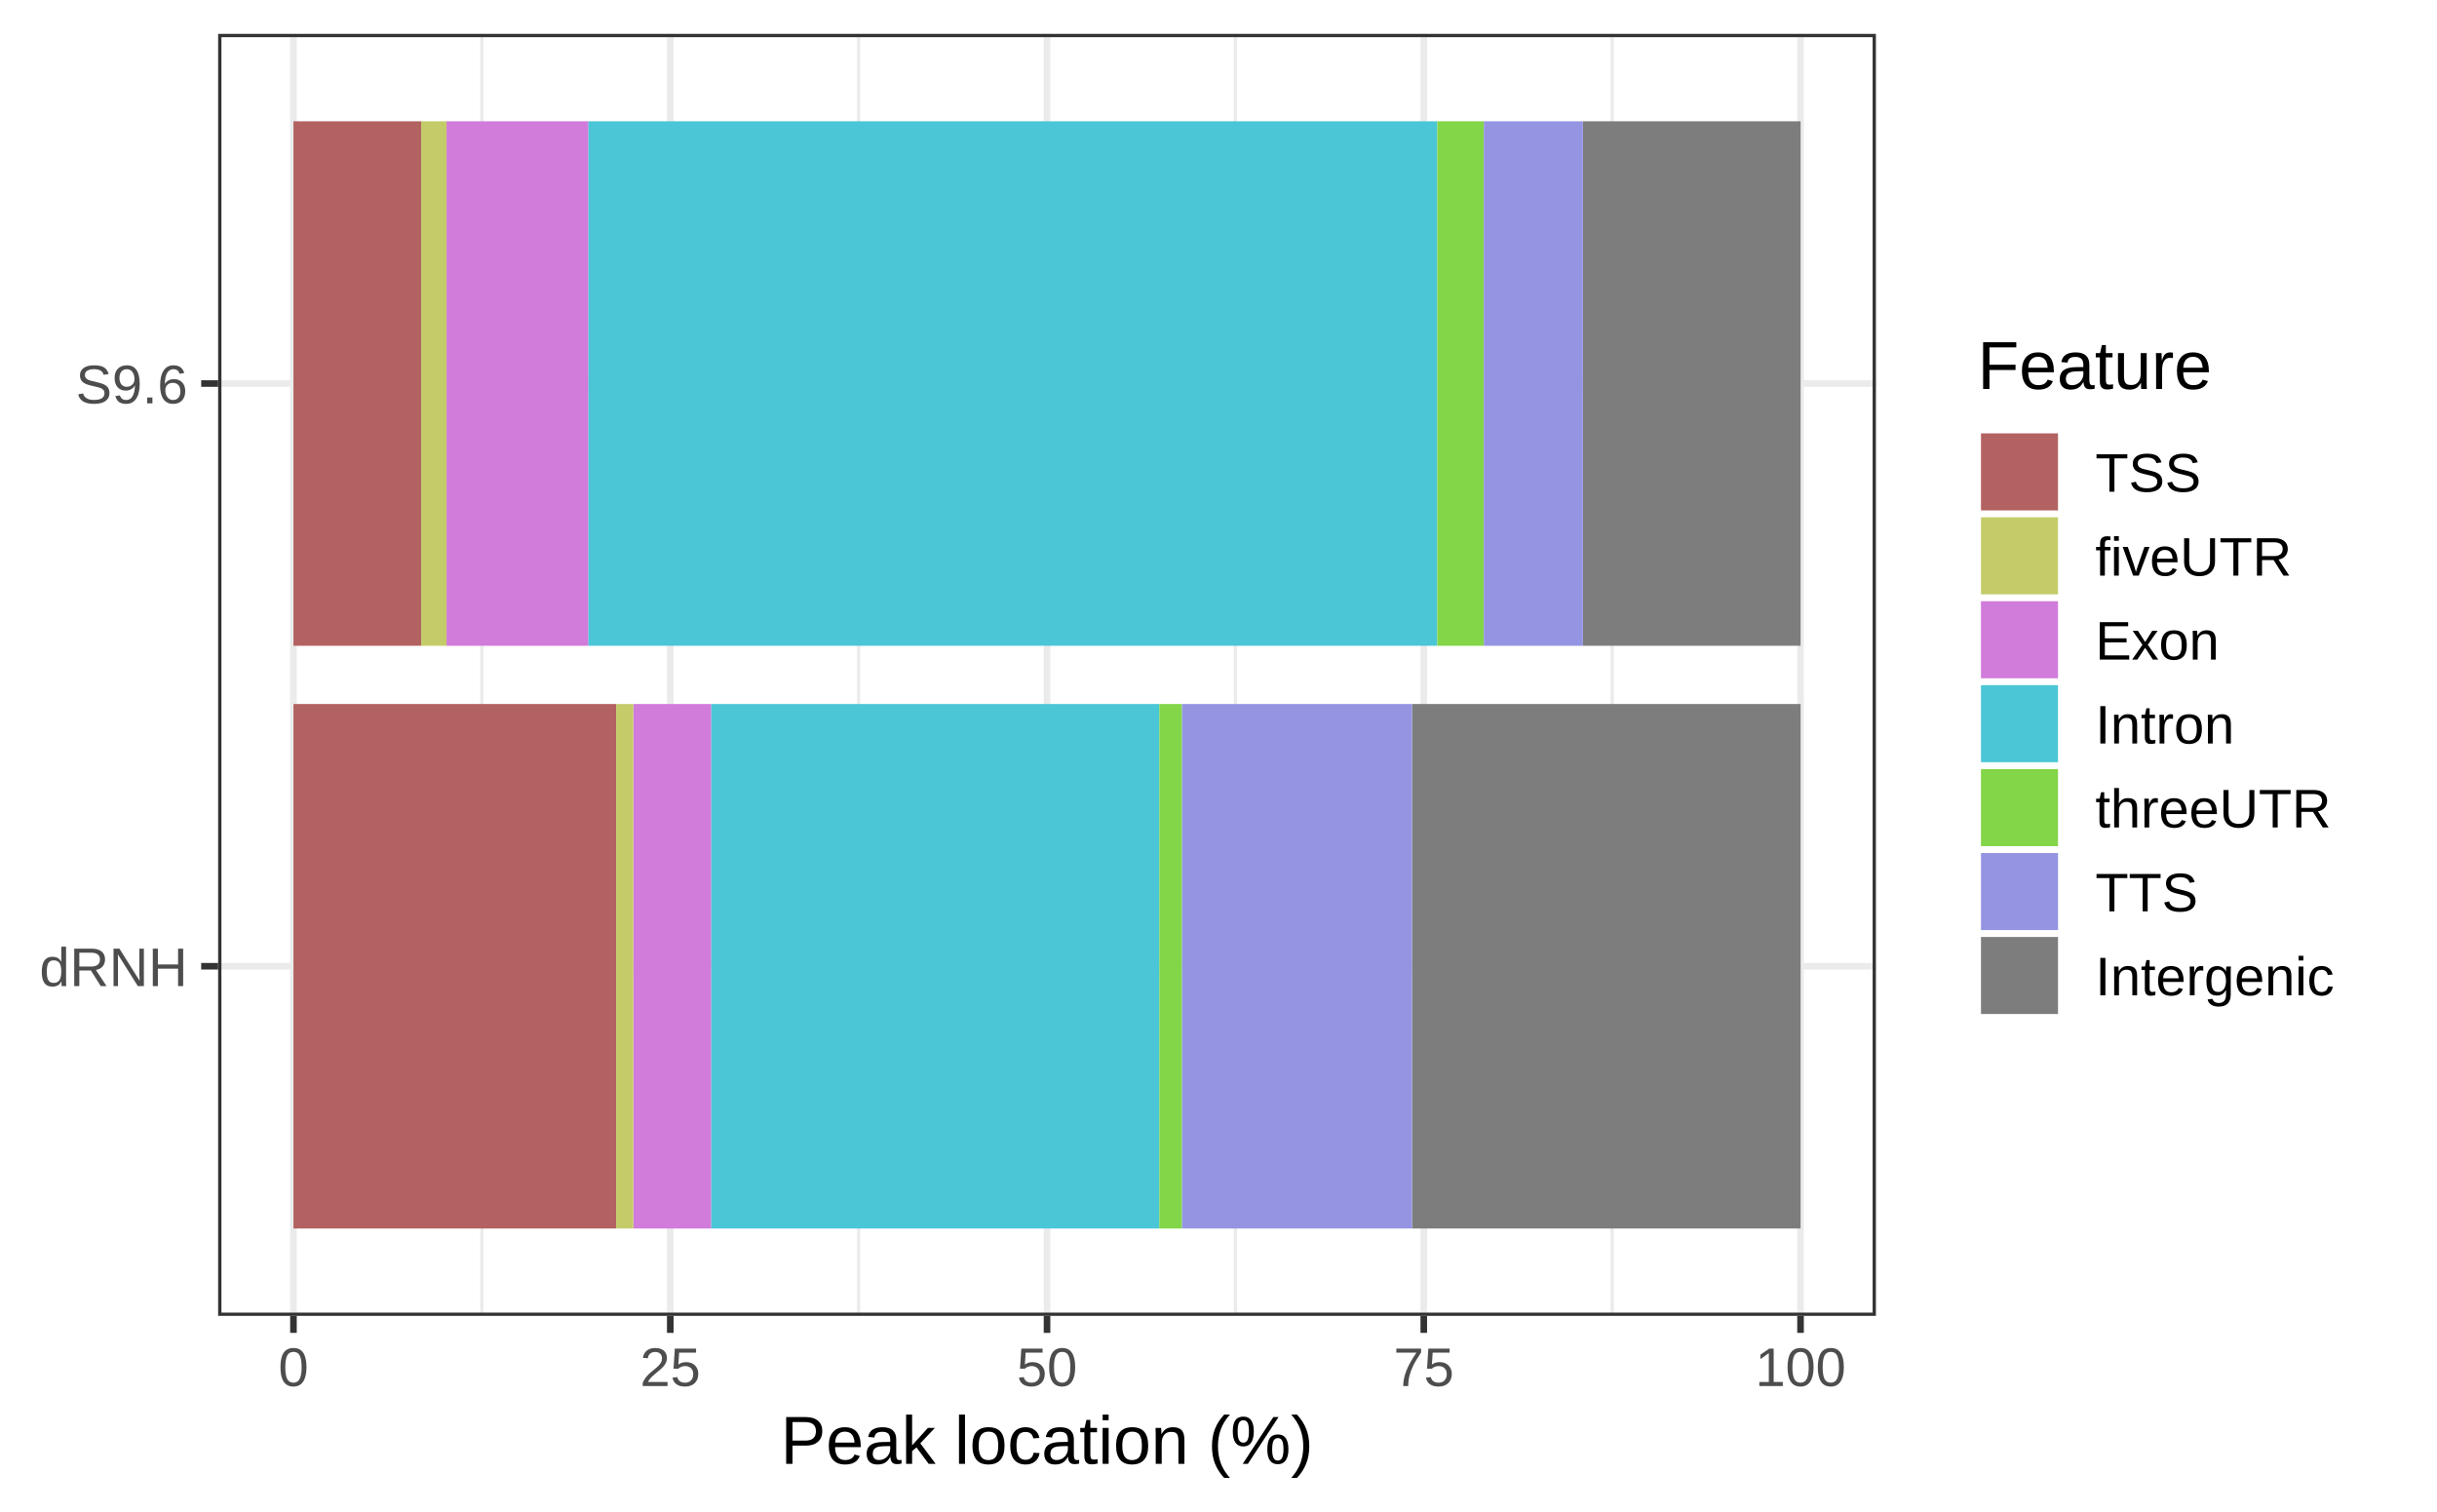
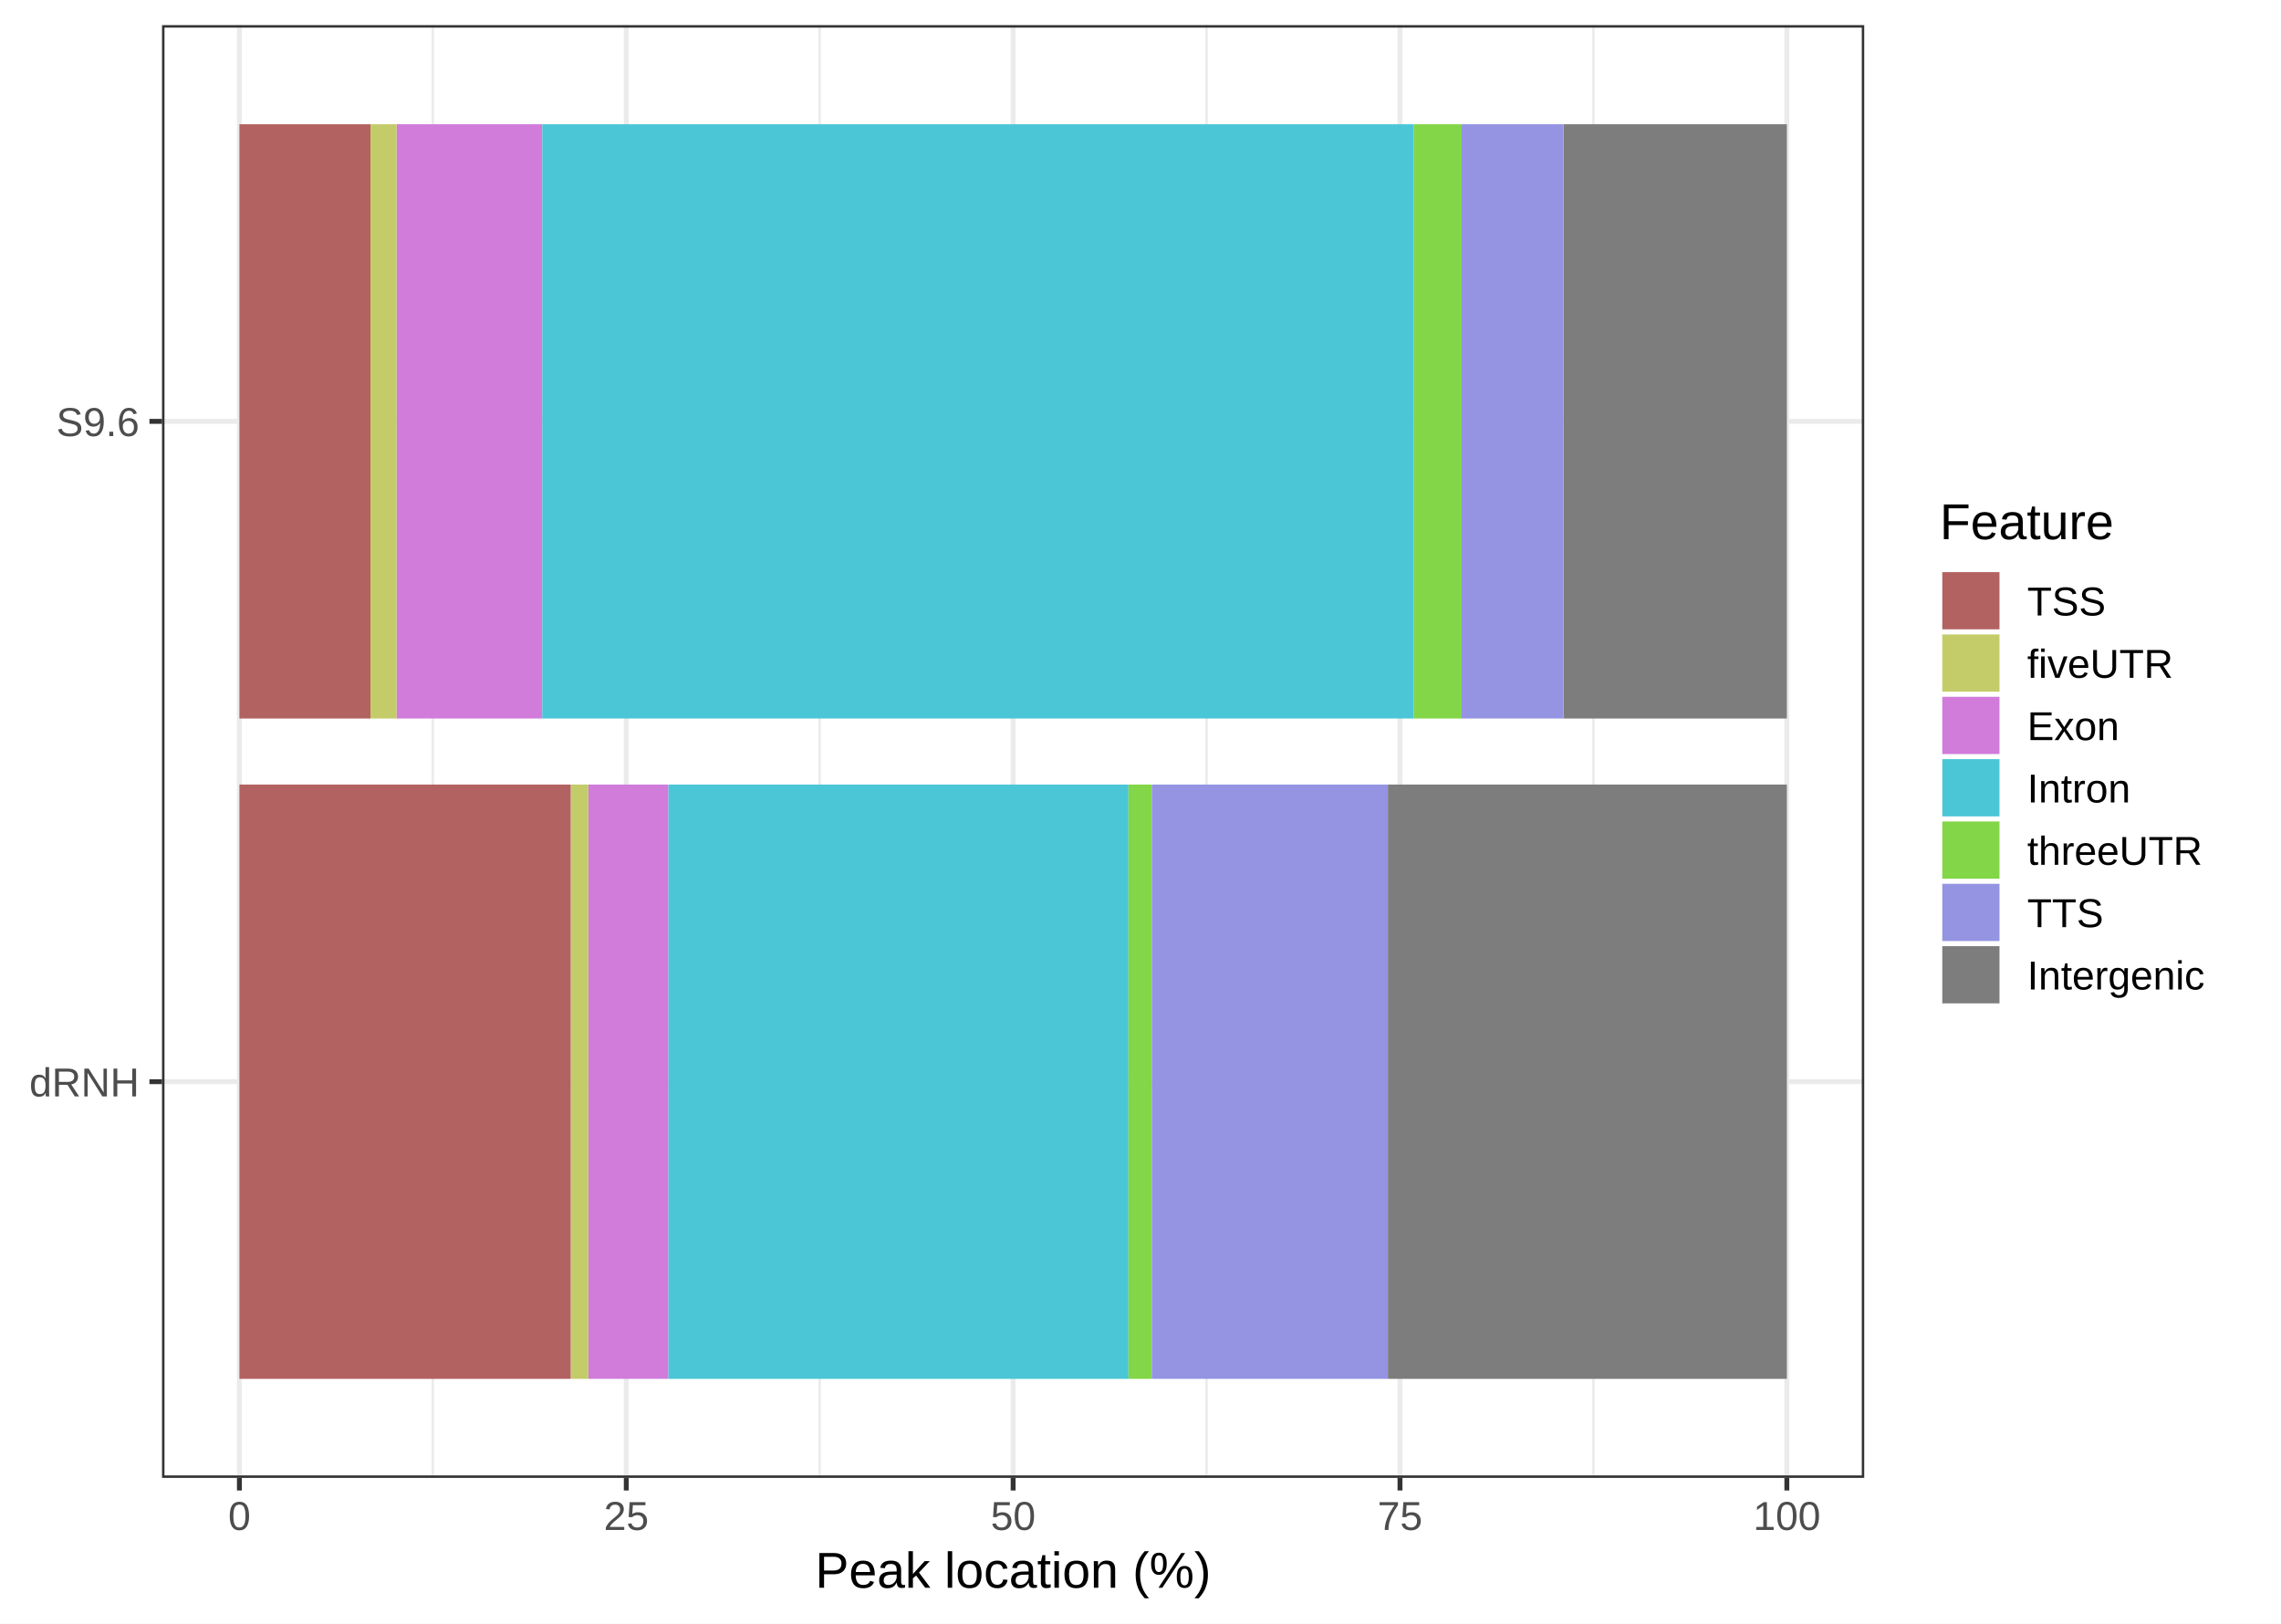
- <svg xmlns="http://www.w3.org/2000/svg" class="svglite" width="501.75pt" height="311.25pt" viewBox="0 0 501.75 311.25">
+ <svg xmlns="http://www.w3.org/2000/svg" class="svglite" width="632.25pt" height="450.00pt" viewBox="0 0 632.25 450.00">
  <defs>
    <style type="text/css">
    .svglite line, .svglite polyline, .svglite polygon, .svglite path, .svglite rect, .svglite circle {
      fill: none;
      stroke: #000000;
      stroke-linecap: round;
      stroke-linejoin: round;
      stroke-miterlimit: 10.00;
    }
  </style>
  </defs>
  <rect width="100%" height="100%" style="stroke: none; fill: #FFFFFF;" />
  <defs>
-     <clipPath id="cpMC4wMHw1MDEuNzV8MC4wMHwzMTEuMjU=">
-       <rect x="0.00" y="0.00" width="501.75" height="311.25" />
+     <clipPath id="cpMC4wMHw2MzIuMjV8MC4wMHw0NTAuMDA=">
+       <rect x="0.00" y="0.00" width="632.25" height="450.00" />
    </clipPath>
  </defs>
-   <g clip-path="url(#cpMC4wMHw1MDEuNzV8MC4wMHwzMTEuMjU=)">
-     <rect x="0" y="0.00" width="501.75" height="311.25" style="stroke-width: 1.36; stroke: #FFFFFF; fill: #FFFFFF;" />
+   <g clip-path="url(#cpMC4wMHw2MzIuMjV8MC4wMHw0NTAuMDA=)">
+     <rect x="0.00" y="0.00" width="632.25" height="450.00" style="stroke-width: 1.36; stroke: #FFFFFF; fill: #FFFFFF;" />
  </g>
  <defs>
-     <clipPath id="cpNDQuOTF8Mzg2LjIzfDYuOTd8MjcwLjky">
-       <rect x="44.91" y="6.97" width="341.32" height="263.94" />
+     <clipPath id="cpNDQuOTF8NTE2LjczfDYuOTd8NDA5LjY3">
+       <rect x="44.91" y="6.97" width="471.82" height="402.69" />
    </clipPath>
  </defs>
-   <g clip-path="url(#cpNDQuOTF8Mzg2LjIzfDYuOTd8MjcwLjky)">
-     <rect x="44.91" y="6.97" width="341.32" height="263.94" style="stroke-width: 1.36; stroke: none; fill: #FFFFFF;" />
-     <polyline points="99.21,270.92 99.21,6.97 " style="stroke-width: 0.68; stroke: #EBEBEB; stroke-linecap: butt;" />
-     <polyline points="176.78,270.92 176.78,6.97 " style="stroke-width: 0.68; stroke: #EBEBEB; stroke-linecap: butt;" />
-     <polyline points="254.36,270.92 254.36,6.97 " style="stroke-width: 0.68; stroke: #EBEBEB; stroke-linecap: butt;" />
-     <polyline points="331.93,270.92 331.93,6.97 " style="stroke-width: 0.68; stroke: #EBEBEB; stroke-linecap: butt;" />
-     <polyline points="44.91,198.93 386.23,198.93 " style="stroke-width: 1.36; stroke: #EBEBEB; stroke-linecap: butt;" />
-     <polyline points="44.91,78.96 386.23,78.96 " style="stroke-width: 1.36; stroke: #EBEBEB; stroke-linecap: butt;" />
-     <polyline points="60.42,270.92 60.42,6.97 " style="stroke-width: 1.36; stroke: #EBEBEB; stroke-linecap: butt;" />
-     <polyline points="138.00,270.92 138.00,6.97 " style="stroke-width: 1.36; stroke: #EBEBEB; stroke-linecap: butt;" />
-     <polyline points="215.57,270.92 215.57,6.97 " style="stroke-width: 1.36; stroke: #EBEBEB; stroke-linecap: butt;" />
-     <polyline points="293.14,270.92 293.14,6.97 " style="stroke-width: 1.36; stroke: #EBEBEB; stroke-linecap: butt;" />
-     <polyline points="370.71,270.92 370.71,6.97 " style="stroke-width: 1.36; stroke: #EBEBEB; stroke-linecap: butt;" />
-     <rect x="130.40" y="144.94" width="16.05" height="107.98" style="stroke-width: 1.07; stroke: none; stroke-linecap: square; stroke-linejoin: miter; fill: #D17BDB;" />
-     <rect x="126.86" y="144.94" width="3.54" height="107.98" style="stroke-width: 1.07; stroke: none; stroke-linecap: square; stroke-linejoin: miter; fill: #C4CC6A;" />
-     <rect x="290.71" y="144.94" width="80.01" height="107.98" style="stroke-width: 1.07; stroke: none; stroke-linecap: square; stroke-linejoin: miter; fill: #7D7D7D;" />
-     <rect x="146.45" y="144.94" width="92.25" height="107.98" style="stroke-width: 1.07; stroke: none; stroke-linecap: square; stroke-linejoin: miter; fill: #4BC6D6;" />
-     <rect x="238.69" y="144.94" width="4.67" height="107.98" style="stroke-width: 1.07; stroke: none; stroke-linecap: square; stroke-linejoin: miter; fill: #83D647;" />
-     <rect x="60.42" y="144.94" width="66.43" height="107.98" style="stroke-width: 1.07; stroke: none; stroke-linecap: square; stroke-linejoin: miter; fill: #B36262;" />
-     <rect x="243.37" y="144.94" width="47.34" height="107.98" style="stroke-width: 1.07; stroke: none; stroke-linecap: square; stroke-linejoin: miter; fill: #9494E3;" />
-     <rect x="91.93" y="24.97" width="29.23" height="107.98" style="stroke-width: 1.07; stroke: none; stroke-linecap: square; stroke-linejoin: miter; fill: #D17BDB;" />
-     <rect x="86.70" y="24.97" width="5.23" height="107.98" style="stroke-width: 1.07; stroke: none; stroke-linecap: square; stroke-linejoin: miter; fill: #C4CC6A;" />
-     <rect x="325.91" y="24.97" width="44.81" height="107.98" style="stroke-width: 1.07; stroke: none; stroke-linecap: square; stroke-linejoin: miter; fill: #7D7D7D;" />
-     <rect x="121.15" y="24.97" width="174.77" height="107.98" style="stroke-width: 1.07; stroke: none; stroke-linecap: square; stroke-linejoin: miter; fill: #4BC6D6;" />
-     <rect x="295.92" y="24.97" width="9.59" height="107.98" style="stroke-width: 1.07; stroke: none; stroke-linecap: square; stroke-linejoin: miter; fill: #83D647;" />
-     <rect x="60.42" y="24.97" width="26.28" height="107.98" style="stroke-width: 1.07; stroke: none; stroke-linecap: square; stroke-linejoin: miter; fill: #B36262;" />
-     <rect x="305.51" y="24.97" width="20.40" height="107.98" style="stroke-width: 1.07; stroke: none; stroke-linecap: square; stroke-linejoin: miter; fill: #9494E3;" />
-     <rect x="44.91" y="6.97" width="341.32" height="263.94" style="stroke-width: 1.36; stroke: #333333;" />
+   <g clip-path="url(#cpNDQuOTF8NTE2LjczfDYuOTd8NDA5LjY3)">
+     <rect x="44.91" y="6.97" width="471.82" height="402.69" style="stroke-width: 1.36; stroke: none; fill: #FFFFFF;" />
+     <polyline points="119.97,409.67 119.97,6.97 " style="stroke-width: 0.68; stroke: #EBEBEB; stroke-linecap: butt;" />
+     <polyline points="227.20,409.67 227.20,6.97 " style="stroke-width: 0.68; stroke: #EBEBEB; stroke-linecap: butt;" />
+     <polyline points="334.43,409.67 334.43,6.97 " style="stroke-width: 0.68; stroke: #EBEBEB; stroke-linecap: butt;" />
+     <polyline points="441.67,409.67 441.67,6.97 " style="stroke-width: 0.68; stroke: #EBEBEB; stroke-linecap: butt;" />
+     <polyline points="44.91,299.84 516.73,299.84 " style="stroke-width: 1.36; stroke: #EBEBEB; stroke-linecap: butt;" />
+     <polyline points="44.91,116.80 516.73,116.80 " style="stroke-width: 1.36; stroke: #EBEBEB; stroke-linecap: butt;" />
+     <polyline points="66.36,409.67 66.36,6.97 " style="stroke-width: 1.36; stroke: #EBEBEB; stroke-linecap: butt;" />
+     <polyline points="173.59,409.67 173.59,6.97 " style="stroke-width: 1.36; stroke: #EBEBEB; stroke-linecap: butt;" />
+     <polyline points="280.82,409.67 280.82,6.97 " style="stroke-width: 1.36; stroke: #EBEBEB; stroke-linecap: butt;" />
+     <polyline points="388.05,409.67 388.05,6.97 " style="stroke-width: 1.36; stroke: #EBEBEB; stroke-linecap: butt;" />
+     <polyline points="495.28,409.67 495.28,6.97 " style="stroke-width: 1.36; stroke: #EBEBEB; stroke-linecap: butt;" />
+     <rect x="163.08" y="217.47" width="22.19" height="164.74" style="stroke-width: 1.07; stroke: none; stroke-linecap: square; stroke-linejoin: miter; fill: #D17BDB;" />
+     <rect x="158.19" y="217.47" width="4.89" height="164.74" style="stroke-width: 1.07; stroke: none; stroke-linecap: square; stroke-linejoin: miter; fill: #C4CC6A;" />
+     <rect x="384.69" y="217.47" width="110.60" height="164.74" style="stroke-width: 1.07; stroke: none; stroke-linecap: square; stroke-linejoin: miter; fill: #7D7D7D;" />
+     <rect x="185.27" y="217.47" width="127.52" height="164.74" style="stroke-width: 1.07; stroke: none; stroke-linecap: square; stroke-linejoin: miter; fill: #4BC6D6;" />
+     <rect x="312.79" y="217.47" width="6.46" height="164.74" style="stroke-width: 1.07; stroke: none; stroke-linecap: square; stroke-linejoin: miter; fill: #83D647;" />
+     <rect x="66.36" y="217.47" width="91.83" height="164.74" style="stroke-width: 1.07; stroke: none; stroke-linecap: square; stroke-linejoin: miter; fill: #B36262;" />
+     <rect x="319.25" y="217.47" width="65.44" height="164.74" style="stroke-width: 1.07; stroke: none; stroke-linecap: square; stroke-linejoin: miter; fill: #9494E3;" />
+     <rect x="109.90" y="34.43" width="40.40" height="164.74" style="stroke-width: 1.07; stroke: none; stroke-linecap: square; stroke-linejoin: miter; fill: #D17BDB;" />
+     <rect x="102.68" y="34.43" width="7.23" height="164.74" style="stroke-width: 1.07; stroke: none; stroke-linecap: square; stroke-linejoin: miter; fill: #C4CC6A;" />
+     <rect x="433.35" y="34.43" width="61.94" height="164.74" style="stroke-width: 1.07; stroke: none; stroke-linecap: square; stroke-linejoin: miter; fill: #7D7D7D;" />
+     <rect x="150.30" y="34.43" width="241.59" height="164.74" style="stroke-width: 1.07; stroke: none; stroke-linecap: square; stroke-linejoin: miter; fill: #4BC6D6;" />
+     <rect x="391.89" y="34.43" width="13.26" height="164.74" style="stroke-width: 1.07; stroke: none; stroke-linecap: square; stroke-linejoin: miter; fill: #83D647;" />
+     <rect x="66.36" y="34.43" width="36.32" height="164.74" style="stroke-width: 1.07; stroke: none; stroke-linecap: square; stroke-linejoin: miter; fill: #B36262;" />
+     <rect x="405.15" y="34.43" width="28.20" height="164.74" style="stroke-width: 1.07; stroke: none; stroke-linecap: square; stroke-linejoin: miter; fill: #9494E3;" />
+     <rect x="44.91" y="6.97" width="471.82" height="402.69" style="stroke-width: 1.36; stroke: #333333;" />
  </g>
-   <g clip-path="url(#cpMC4wMHw1MDEuNzV8MC4wMHwzMTEuMjU=)">
-     <text x="38.63" y="203.01" text-anchor="end" style="font-size: 11.20px; fill: #4D4D4D; font-family: Liberation Sans;" textLength="31.66px" lengthAdjust="spacingAndGlyphs">dRNH</text>
-     <text x="38.63" y="83.04" text-anchor="end" style="font-size: 11.20px; fill: #4D4D4D; font-family: Liberation Sans;" textLength="24.90px" lengthAdjust="spacingAndGlyphs">S9.6</text>
-     <polyline points="41.42,198.93 44.91,198.93 " style="stroke-width: 1.36; stroke: #333333; stroke-linecap: butt;" />
-     <polyline points="41.42,78.96 44.91,78.96 " style="stroke-width: 1.36; stroke: #333333; stroke-linecap: butt;" />
-     <polyline points="60.42,274.41 60.42,270.92 " style="stroke-width: 1.36; stroke: #333333; stroke-linecap: butt;" />
-     <polyline points="138.00,274.41 138.00,270.92 " style="stroke-width: 1.36; stroke: #333333; stroke-linecap: butt;" />
-     <polyline points="215.57,274.41 215.57,270.92 " style="stroke-width: 1.36; stroke: #333333; stroke-linecap: butt;" />
-     <polyline points="293.14,274.41 293.14,270.92 " style="stroke-width: 1.36; stroke: #333333; stroke-linecap: butt;" />
-     <polyline points="370.71,274.41 370.71,270.92 " style="stroke-width: 1.36; stroke: #333333; stroke-linecap: butt;" />
-     <text x="60.42" y="285.35" text-anchor="middle" style="font-size: 11.20px; fill: #4D4D4D; font-family: Liberation Sans;" textLength="7.12px" lengthAdjust="spacingAndGlyphs">0</text>
-     <text x="138.00" y="285.35" text-anchor="middle" style="font-size: 11.20px; fill: #4D4D4D; font-family: Liberation Sans;" textLength="14.24px" lengthAdjust="spacingAndGlyphs">25</text>
-     <text x="215.57" y="285.35" text-anchor="middle" style="font-size: 11.20px; fill: #4D4D4D; font-family: Liberation Sans;" textLength="14.24px" lengthAdjust="spacingAndGlyphs">50</text>
-     <text x="293.14" y="285.35" text-anchor="middle" style="font-size: 11.20px; fill: #4D4D4D; font-family: Liberation Sans;" textLength="14.24px" lengthAdjust="spacingAndGlyphs">75</text>
-     <text x="370.71" y="285.35" text-anchor="middle" style="font-size: 11.20px; fill: #4D4D4D; font-family: Liberation Sans;" textLength="21.36px" lengthAdjust="spacingAndGlyphs">100</text>
-     <text x="215.57" y="301.37" text-anchor="middle" style="font-size: 14.00px; font-family: Liberation Sans;" textLength="121.87px" lengthAdjust="spacingAndGlyphs">Peak location (%)</text>
-     <rect x="400.18" y="61.45" width="94.60" height="154.99" style="stroke-width: 1.36; stroke: none; fill: #FFFFFF;" />
-     <text x="407.15" y="80.08" style="font-size: 14.00px; font-family: Liberation Sans;" textLength="52.88px" lengthAdjust="spacingAndGlyphs">Feature</text>
-     <rect x="407.15" y="88.51" width="17.28" height="17.28" style="stroke-width: 1.36; stroke: none; fill: #FFFFFF;" />
-     <rect x="407.86" y="89.22" width="15.86" height="15.86" style="stroke-width: 1.07; stroke: none; stroke-linecap: square; stroke-linejoin: miter; fill: #B36262;" />
-     <rect x="407.15" y="105.79" width="17.28" height="17.28" style="stroke-width: 1.36; stroke: none; fill: #FFFFFF;" />
-     <rect x="407.86" y="106.50" width="15.86" height="15.86" style="stroke-width: 1.07; stroke: none; stroke-linecap: square; stroke-linejoin: miter; fill: #C4CC6A;" />
-     <rect x="407.15" y="123.07" width="17.28" height="17.28" style="stroke-width: 1.36; stroke: none; fill: #FFFFFF;" />
-     <rect x="407.86" y="123.78" width="15.86" height="15.86" style="stroke-width: 1.07; stroke: none; stroke-linecap: square; stroke-linejoin: miter; fill: #D17BDB;" />
-     <rect x="407.15" y="140.35" width="17.28" height="17.28" style="stroke-width: 1.36; stroke: none; fill: #FFFFFF;" />
-     <rect x="407.86" y="141.06" width="15.86" height="15.86" style="stroke-width: 1.07; stroke: none; stroke-linecap: square; stroke-linejoin: miter; fill: #4BC6D6;" />
-     <rect x="407.15" y="157.63" width="17.28" height="17.28" style="stroke-width: 1.36; stroke: none; fill: #FFFFFF;" />
-     <rect x="407.86" y="158.34" width="15.86" height="15.86" style="stroke-width: 1.07; stroke: none; stroke-linecap: square; stroke-linejoin: miter; fill: #83D647;" />
-     <rect x="407.15" y="174.91" width="17.28" height="17.28" style="stroke-width: 1.36; stroke: none; fill: #FFFFFF;" />
-     <rect x="407.86" y="175.62" width="15.86" height="15.86" style="stroke-width: 1.07; stroke: none; stroke-linecap: square; stroke-linejoin: miter; fill: #9494E3;" />
-     <rect x="407.15" y="192.19" width="17.28" height="17.28" style="stroke-width: 1.36; stroke: none; fill: #FFFFFF;" />
-     <rect x="407.86" y="192.90" width="15.86" height="15.86" style="stroke-width: 1.07; stroke: none; stroke-linecap: square; stroke-linejoin: miter; fill: #7D7D7D;" />
-     <text x="431.40" y="101.23" style="font-size: 11.20px; font-family: Liberation Sans;" textLength="21.03px" lengthAdjust="spacingAndGlyphs">TSS</text>
-     <text x="431.40" y="118.51" style="font-size: 11.20px; font-family: Liberation Sans;" textLength="43.35px" lengthAdjust="spacingAndGlyphs">fiveUTR</text>
-     <text x="431.40" y="135.79" style="font-size: 11.20px; font-family: Liberation Sans;" textLength="27.29px" lengthAdjust="spacingAndGlyphs">Exon</text>
-     <text x="431.40" y="153.07" style="font-size: 11.20px; font-family: Liberation Sans;" textLength="33.07px" lengthAdjust="spacingAndGlyphs">Intron</text>
-     <text x="431.40" y="170.35" style="font-size: 11.20px; font-family: Liberation Sans;" textLength="52.39px" lengthAdjust="spacingAndGlyphs">threeUTR</text>
-     <text x="431.40" y="187.63" style="font-size: 11.20px; font-family: Liberation Sans;" textLength="20.57px" lengthAdjust="spacingAndGlyphs">TTS</text>
-     <text x="431.40" y="204.91" style="font-size: 11.20px; font-family: Liberation Sans;" textLength="56.40px" lengthAdjust="spacingAndGlyphs">Intergenic</text>
+   <g clip-path="url(#cpMC4wMHw2MzIuMjV8MC4wMHw0NTAuMDA=)">
+     <text x="38.63" y="303.92" text-anchor="end" style="font-size: 11.20px; fill: #4D4D4D; font-family: Liberation Sans;" textLength="31.66px" lengthAdjust="spacingAndGlyphs">dRNH</text>
+     <text x="38.63" y="120.88" text-anchor="end" style="font-size: 11.20px; fill: #4D4D4D; font-family: Liberation Sans;" textLength="24.90px" lengthAdjust="spacingAndGlyphs">S9.6</text>
+     <polyline points="41.42,299.84 44.91,299.84 " style="stroke-width: 1.36; stroke: #333333; stroke-linecap: butt;" />
+     <polyline points="41.42,116.80 44.91,116.80 " style="stroke-width: 1.36; stroke: #333333; stroke-linecap: butt;" />
+     <polyline points="66.36,413.16 66.36,409.67 " style="stroke-width: 1.36; stroke: #333333; stroke-linecap: butt;" />
+     <polyline points="173.59,413.16 173.59,409.67 " style="stroke-width: 1.36; stroke: #333333; stroke-linecap: butt;" />
+     <polyline points="280.82,413.16 280.82,409.67 " style="stroke-width: 1.36; stroke: #333333; stroke-linecap: butt;" />
+     <polyline points="388.05,413.16 388.05,409.67 " style="stroke-width: 1.36; stroke: #333333; stroke-linecap: butt;" />
+     <polyline points="495.28,413.16 495.28,409.67 " style="stroke-width: 1.36; stroke: #333333; stroke-linecap: butt;" />
+     <text x="66.36" y="424.10" text-anchor="middle" style="font-size: 11.20px; fill: #4D4D4D; font-family: Liberation Sans;" textLength="7.12px" lengthAdjust="spacingAndGlyphs">0</text>
+     <text x="173.59" y="424.10" text-anchor="middle" style="font-size: 11.20px; fill: #4D4D4D; font-family: Liberation Sans;" textLength="14.24px" lengthAdjust="spacingAndGlyphs">25</text>
+     <text x="280.82" y="424.10" text-anchor="middle" style="font-size: 11.20px; fill: #4D4D4D; font-family: Liberation Sans;" textLength="14.24px" lengthAdjust="spacingAndGlyphs">50</text>
+     <text x="388.05" y="424.10" text-anchor="middle" style="font-size: 11.20px; fill: #4D4D4D; font-family: Liberation Sans;" textLength="14.24px" lengthAdjust="spacingAndGlyphs">75</text>
+     <text x="495.28" y="424.10" text-anchor="middle" style="font-size: 11.20px; fill: #4D4D4D; font-family: Liberation Sans;" textLength="21.36px" lengthAdjust="spacingAndGlyphs">100</text>
+     <text x="280.82" y="440.12" text-anchor="middle" style="font-size: 14.00px; font-family: Liberation Sans;" textLength="121.87px" lengthAdjust="spacingAndGlyphs">Peak location (%)</text>
+     <rect x="530.68" y="130.82" width="94.60" height="154.99" style="stroke-width: 1.36; stroke: none; fill: #FFFFFF;" />
+     <text x="537.65" y="149.46" style="font-size: 14.00px; font-family: Liberation Sans;" textLength="52.88px" lengthAdjust="spacingAndGlyphs">Feature</text>
+     <rect x="537.65" y="157.88" width="17.28" height="17.28" style="stroke-width: 1.36; stroke: none; fill: #FFFFFF;" />
+     <rect x="538.36" y="158.59" width="15.86" height="15.86" style="stroke-width: 1.07; stroke: none; stroke-linecap: square; stroke-linejoin: miter; fill: #B36262;" />
+     <rect x="537.65" y="175.16" width="17.28" height="17.28" style="stroke-width: 1.36; stroke: none; fill: #FFFFFF;" />
+     <rect x="538.36" y="175.87" width="15.86" height="15.86" style="stroke-width: 1.07; stroke: none; stroke-linecap: square; stroke-linejoin: miter; fill: #C4CC6A;" />
+     <rect x="537.65" y="192.44" width="17.28" height="17.28" style="stroke-width: 1.36; stroke: none; fill: #FFFFFF;" />
+     <rect x="538.36" y="193.15" width="15.86" height="15.86" style="stroke-width: 1.07; stroke: none; stroke-linecap: square; stroke-linejoin: miter; fill: #D17BDB;" />
+     <rect x="537.65" y="209.72" width="17.28" height="17.28" style="stroke-width: 1.36; stroke: none; fill: #FFFFFF;" />
+     <rect x="538.36" y="210.43" width="15.86" height="15.86" style="stroke-width: 1.07; stroke: none; stroke-linecap: square; stroke-linejoin: miter; fill: #4BC6D6;" />
+     <rect x="537.65" y="227.00" width="17.28" height="17.28" style="stroke-width: 1.36; stroke: none; fill: #FFFFFF;" />
+     <rect x="538.36" y="227.71" width="15.86" height="15.86" style="stroke-width: 1.07; stroke: none; stroke-linecap: square; stroke-linejoin: miter; fill: #83D647;" />
+     <rect x="537.65" y="244.28" width="17.28" height="17.28" style="stroke-width: 1.36; stroke: none; fill: #FFFFFF;" />
+     <rect x="538.36" y="244.99" width="15.86" height="15.86" style="stroke-width: 1.07; stroke: none; stroke-linecap: square; stroke-linejoin: miter; fill: #9494E3;" />
+     <rect x="537.65" y="261.56" width="17.28" height="17.28" style="stroke-width: 1.36; stroke: none; fill: #FFFFFF;" />
+     <rect x="538.36" y="262.27" width="15.86" height="15.86" style="stroke-width: 1.07; stroke: none; stroke-linecap: square; stroke-linejoin: miter; fill: #7D7D7D;" />
+     <text x="561.90" y="170.60" style="font-size: 11.20px; font-family: Liberation Sans;" textLength="21.03px" lengthAdjust="spacingAndGlyphs">TSS</text>
+     <text x="561.90" y="187.88" style="font-size: 11.20px; font-family: Liberation Sans;" textLength="43.35px" lengthAdjust="spacingAndGlyphs">fiveUTR</text>
+     <text x="561.90" y="205.16" style="font-size: 11.20px; font-family: Liberation Sans;" textLength="27.29px" lengthAdjust="spacingAndGlyphs">Exon</text>
+     <text x="561.90" y="222.44" style="font-size: 11.20px; font-family: Liberation Sans;" textLength="33.07px" lengthAdjust="spacingAndGlyphs">Intron</text>
+     <text x="561.90" y="239.72" style="font-size: 11.20px; font-family: Liberation Sans;" textLength="52.39px" lengthAdjust="spacingAndGlyphs">threeUTR</text>
+     <text x="561.90" y="257.00" style="font-size: 11.20px; font-family: Liberation Sans;" textLength="20.57px" lengthAdjust="spacingAndGlyphs">TTS</text>
+     <text x="561.90" y="274.28" style="font-size: 11.20px; font-family: Liberation Sans;" textLength="56.40px" lengthAdjust="spacingAndGlyphs">Intergenic</text>
  </g>
</svg>
